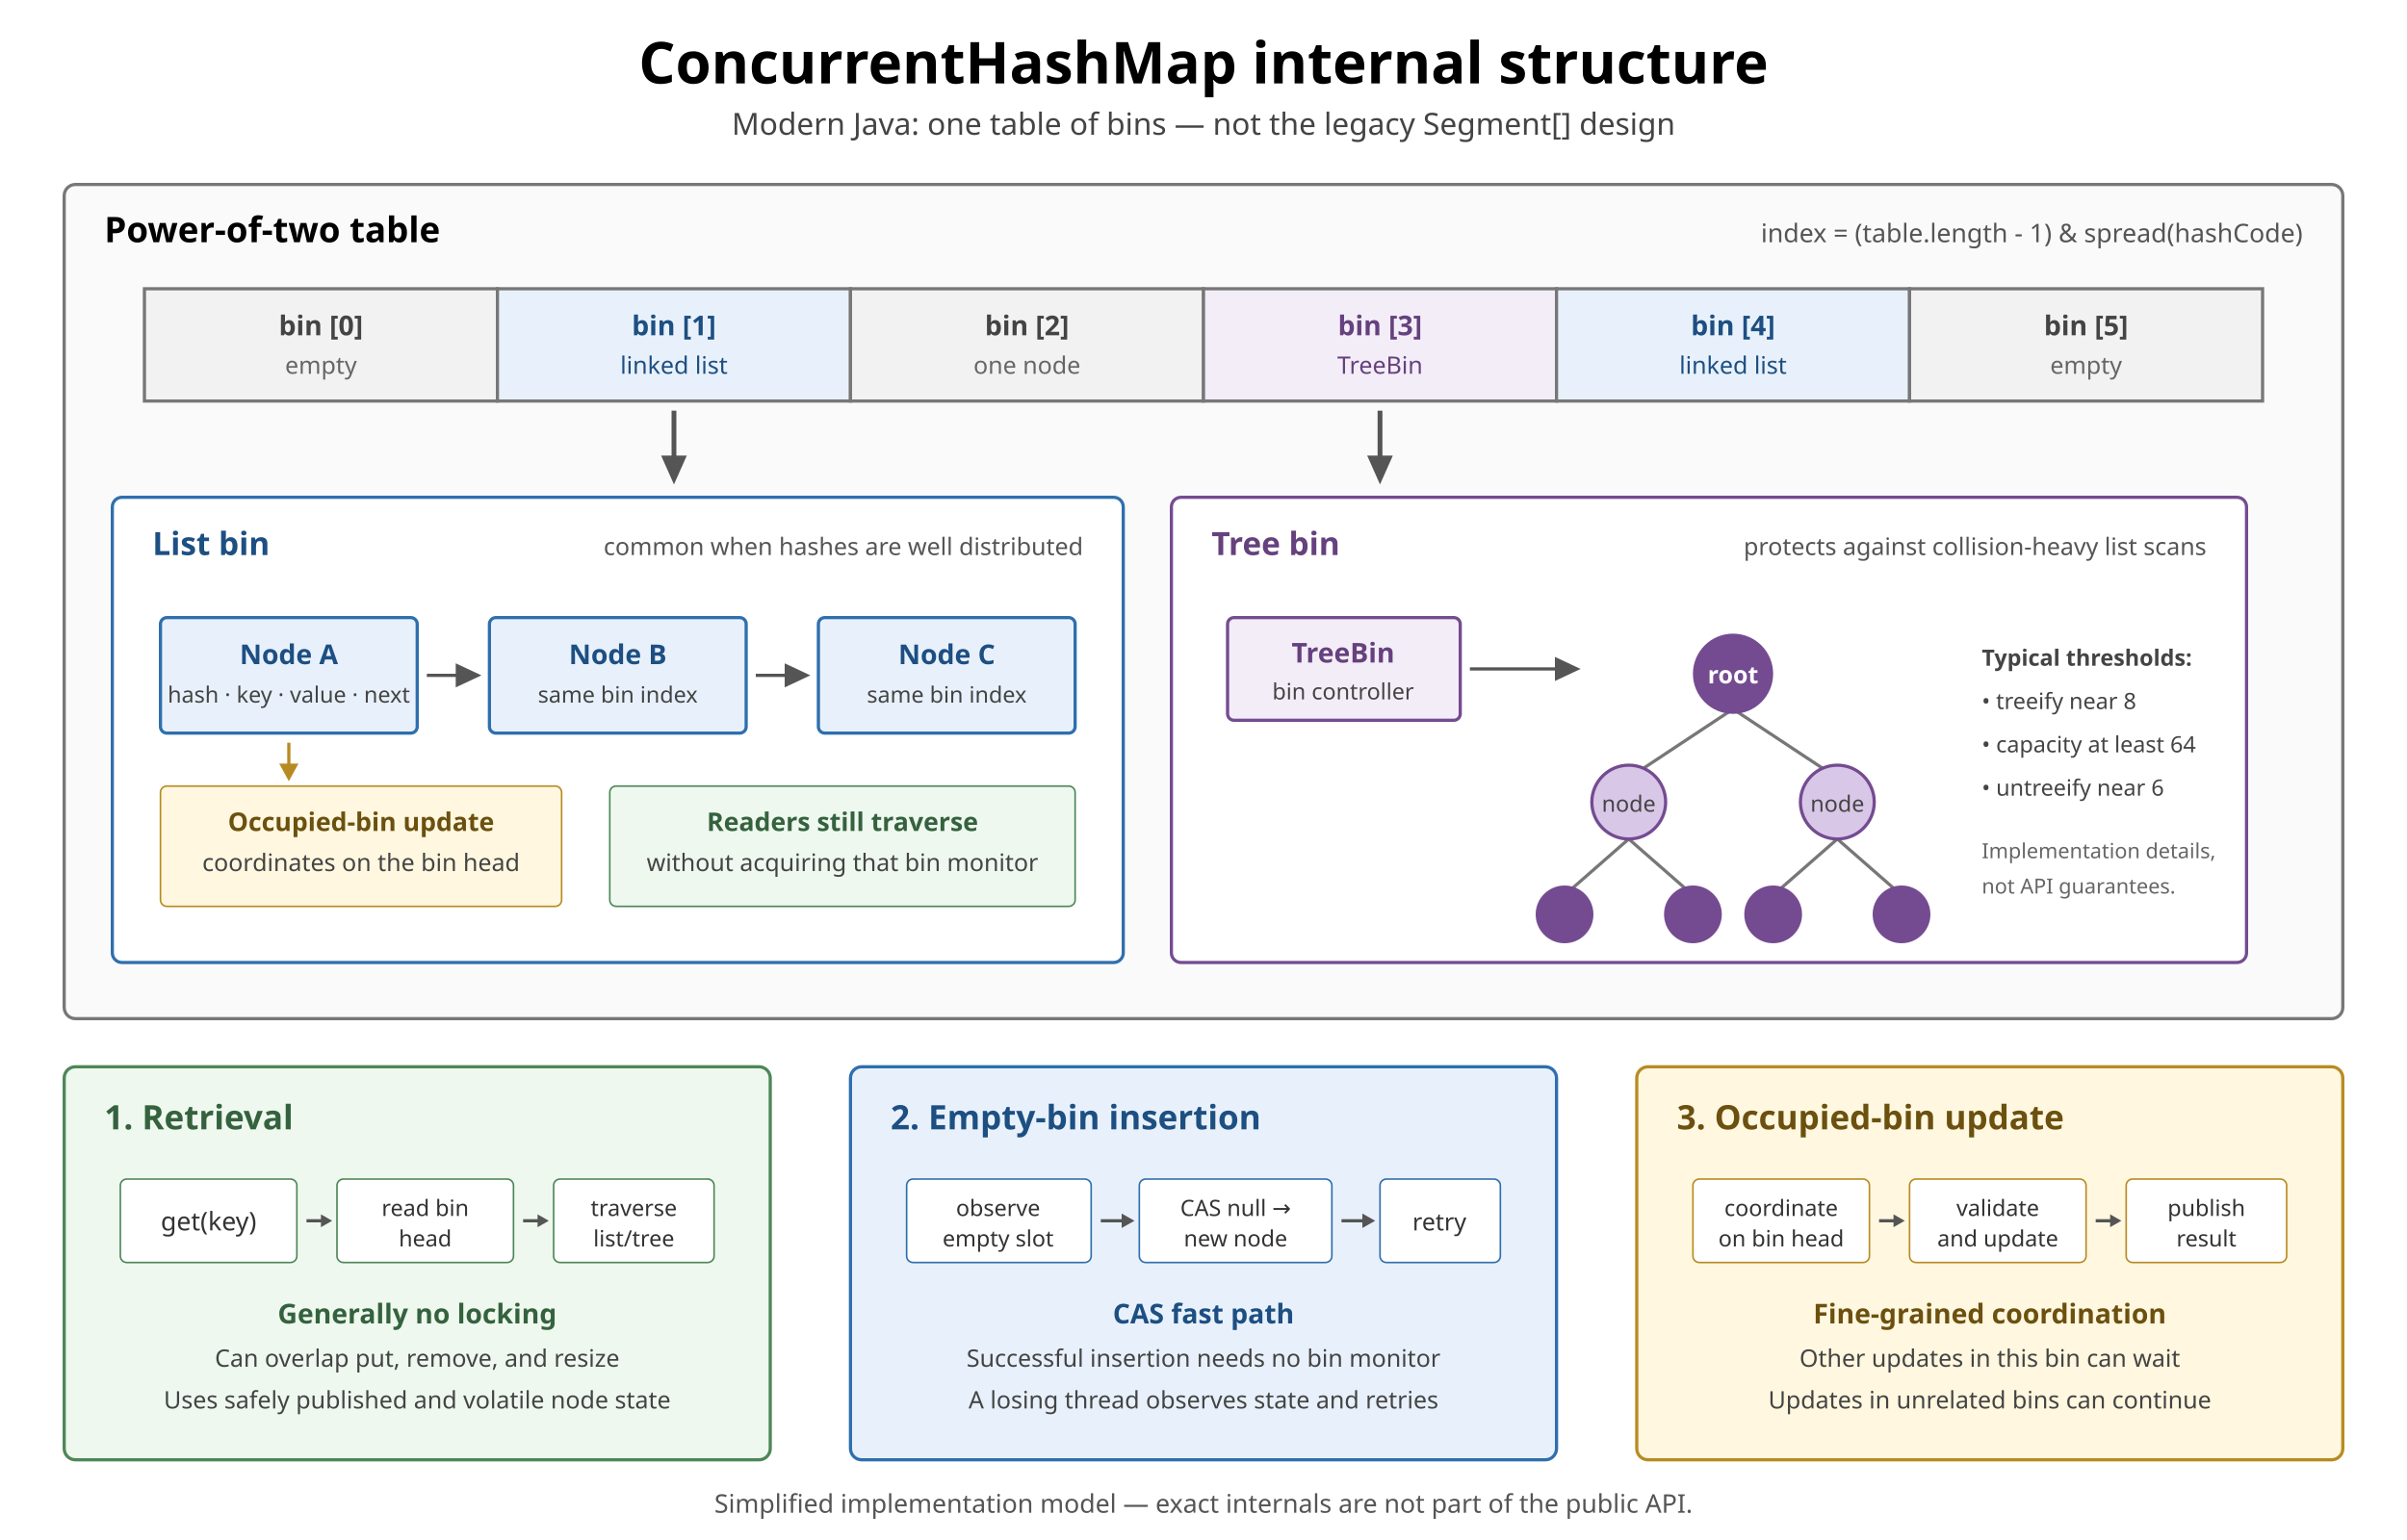
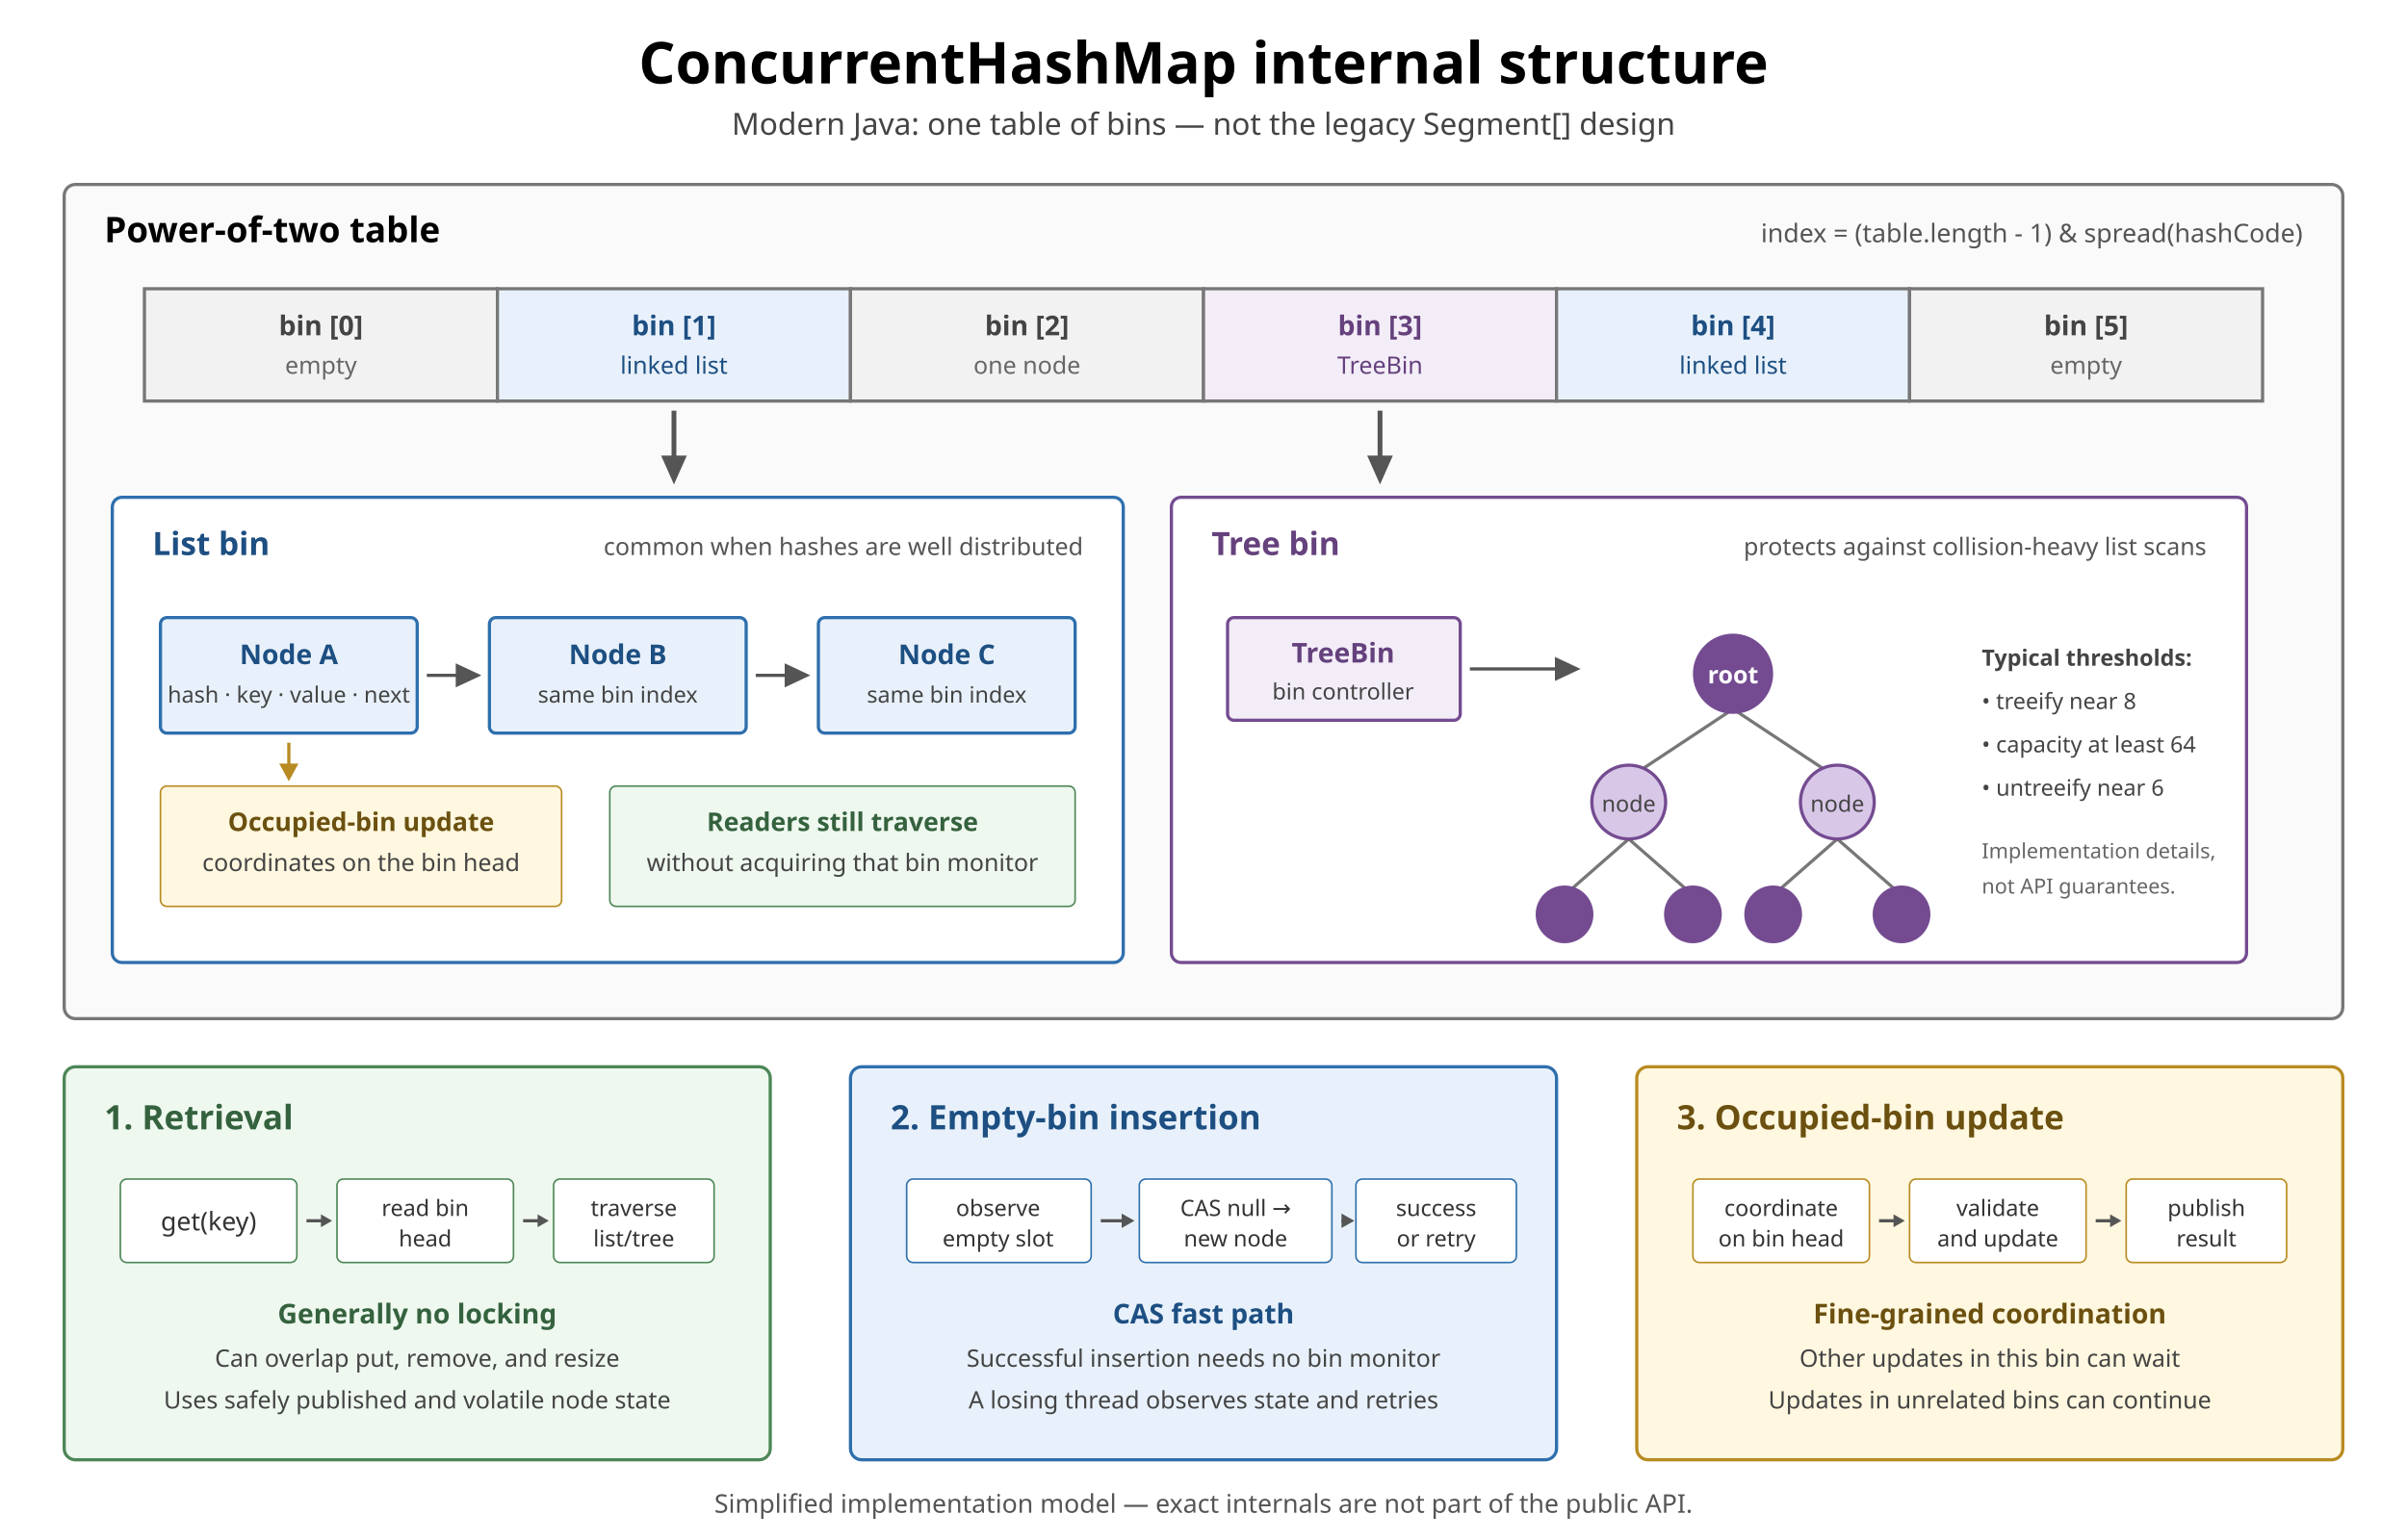
<svg xmlns="http://www.w3.org/2000/svg" width="1500" height="960" viewBox="0 0 1500 960" role="img" aria-labelledby="title description">
  <rect width="1500" height="960" fill="white" />
  <text x="750" y="52" text-anchor="middle" font-family="sans-serif" font-size="36" font-weight="bold" fill="black">ConcurrentHashMap internal structure</text>
  <text x="750" y="84" text-anchor="middle" font-family="sans-serif" font-size="19" fill="#444">Modern Java: one table of bins — not the legacy Segment[] design</text>
  <rect x="40" y="115" width="1420" height="520" rx="7" fill="#fafafa" stroke="#777" stroke-width="2" />
  <text x="65" y="151" font-family="sans-serif" font-size="22" font-weight="bold" fill="black">Power-of-two table</text>
  <text x="1435" y="151" text-anchor="end" font-family="sans-serif" font-size="16" fill="#555">index = (table.length - 1) &amp; spread(hashCode)</text>
  <rect x="90" y="180" width="220" height="70" fill="#f2f2f2" stroke="#777" stroke-width="2" />
  <rect x="310" y="180" width="220" height="70" fill="#e8f1fb" stroke="#777" stroke-width="2" />
  <rect x="530" y="180" width="220" height="70" fill="#f2f2f2" stroke="#777" stroke-width="2" />
  <rect x="750" y="180" width="220" height="70" fill="#f3edf8" stroke="#777" stroke-width="2" />
  <rect x="970" y="180" width="220" height="70" fill="#e8f1fb" stroke="#777" stroke-width="2" />
  <rect x="1190" y="180" width="220" height="70" fill="#f2f2f2" stroke="#777" stroke-width="2" />
  <text x="200" y="209" text-anchor="middle" font-family="sans-serif" font-size="17" font-weight="bold" fill="#444">bin [0]</text>
  <text x="200" y="233" text-anchor="middle" font-family="sans-serif" font-size="15" fill="#666">empty</text>
  <text x="420" y="209" text-anchor="middle" font-family="sans-serif" font-size="17" font-weight="bold" fill="#1d4f82">bin [1]</text>
  <text x="420" y="233" text-anchor="middle" font-family="sans-serif" font-size="15" fill="#1d4f82">linked list</text>
  <text x="640" y="209" text-anchor="middle" font-family="sans-serif" font-size="17" font-weight="bold" fill="#444">bin [2]</text>
  <text x="640" y="233" text-anchor="middle" font-family="sans-serif" font-size="15" fill="#666">one node</text>
  <text x="860" y="209" text-anchor="middle" font-family="sans-serif" font-size="17" font-weight="bold" fill="#65417d">bin [3]</text>
  <text x="860" y="233" text-anchor="middle" font-family="sans-serif" font-size="15" fill="#65417d">TreeBin</text>
  <text x="1080" y="209" text-anchor="middle" font-family="sans-serif" font-size="17" font-weight="bold" fill="#1d4f82">bin [4]</text>
  <text x="1080" y="233" text-anchor="middle" font-family="sans-serif" font-size="15" fill="#1d4f82">linked list</text>
  <text x="1300" y="209" text-anchor="middle" font-family="sans-serif" font-size="17" font-weight="bold" fill="#444">bin [5]</text>
  <text x="1300" y="233" text-anchor="middle" font-family="sans-serif" font-size="15" fill="#666">empty</text>
  <path d="M420 256V285" fill="none" stroke="#555" stroke-width="3" stroke-linecap="butt" />
  <polygon points="420,302 412,284 428,284" fill="#555" />
  <path d="M860 256V285" fill="none" stroke="#555" stroke-width="3" stroke-linecap="butt" />
  <polygon points="860,302 852,284 868,284" fill="#555" />
  <rect x="70" y="310" width="630" height="290" rx="6" fill="white" stroke="#2f6fad" stroke-width="2" />
  <text x="95" y="346" font-family="sans-serif" font-size="20" font-weight="bold" fill="#1d4f82">List bin</text>
  <text x="675" y="346" text-anchor="end" font-family="sans-serif" font-size="15" fill="#555">common when hashes are well distributed</text>
  <rect x="100" y="385" width="160" height="72" rx="4" fill="#e8f1fb" stroke="#2f6fad" stroke-width="2" />
  <rect x="305" y="385" width="160" height="72" rx="4" fill="#e8f1fb" stroke="#2f6fad" stroke-width="2" />
  <rect x="510" y="385" width="160" height="72" rx="4" fill="#e8f1fb" stroke="#2f6fad" stroke-width="2" />
  <text x="180" y="414" text-anchor="middle" font-family="sans-serif" font-size="17" font-weight="bold" fill="#1d4f82">Node A</text>
  <text x="180" y="438" text-anchor="middle" font-family="sans-serif" font-size="14" fill="#444">hash · key · value · next</text>
  <text x="385" y="414" text-anchor="middle" font-family="sans-serif" font-size="17" font-weight="bold" fill="#1d4f82">Node B</text>
  <text x="385" y="438" text-anchor="middle" font-family="sans-serif" font-size="14" fill="#444">same bin index</text>
  <text x="590" y="414" text-anchor="middle" font-family="sans-serif" font-size="17" font-weight="bold" fill="#1d4f82">Node C</text>
  <text x="590" y="438" text-anchor="middle" font-family="sans-serif" font-size="14" fill="#444">same bin index</text>
  <path d="M266 421H285" fill="none" stroke="#555" stroke-width="2" stroke-linecap="butt" />
  <polygon points="300,421 284,413.5 284,428.5" fill="#555" />
  <path d="M471 421H490" fill="none" stroke="#555" stroke-width="2" stroke-linecap="butt" />
  <polygon points="505,421 489,413.5 489,428.5" fill="#555" />
  <rect x="100" y="490" width="250" height="75" rx="4" fill="#fff7df" stroke="#b88b22" />
  <text x="225" y="518" text-anchor="middle" font-family="sans-serif" font-size="16" font-weight="bold" fill="#6b500f">Occupied-bin update</text>
  <text x="225" y="543" text-anchor="middle" font-family="sans-serif" font-size="15" fill="#444">coordinates on the bin head</text>
  <path d="M180 463V477" fill="none" stroke="#b88b22" stroke-width="2" stroke-linecap="butt" />
  <polygon points="180,487 174,476 186,476" fill="#b88b22" />
  <rect x="380" y="490" width="290" height="75" rx="4" fill="#eef8ef" stroke="#4d8758" />
  <text x="525" y="518" text-anchor="middle" font-family="sans-serif" font-size="16" font-weight="bold" fill="#35623e">Readers still traverse</text>
  <text x="525" y="543" text-anchor="middle" font-family="sans-serif" font-size="15" fill="#444">without acquiring that bin monitor</text>
  <rect x="730" y="310" width="670" height="290" rx="6" fill="white" stroke="#744b91" stroke-width="2" />
  <text x="755" y="346" font-family="sans-serif" font-size="20" font-weight="bold" fill="#65417d">Tree bin</text>
  <text x="1375" y="346" text-anchor="end" font-family="sans-serif" font-size="15" fill="#555">protects against collision-heavy list scans</text>
  <rect x="765" y="385" width="145" height="64" rx="4" fill="#f3edf8" stroke="#744b91" stroke-width="2" />
  <text x="837" y="413" text-anchor="middle" font-family="sans-serif" font-size="17" font-weight="bold" fill="#65417d">TreeBin</text>
  <text x="837" y="436" text-anchor="middle" font-family="sans-serif" font-size="14" fill="#444">bin controller</text>
  <path d="M916 417H970" fill="none" stroke="#555" stroke-width="2" stroke-linecap="butt" />
  <polygon points="985,417 969,409.5 969,424.5" fill="#555" />
  <path d="M1080 442L1015 485M1080 442L1145 485M1015 523L975 558M1015 523L1055 558M1145 523L1105 558M1145 523L1185 558" fill="none" stroke="#777" stroke-width="2" />
  <circle cx="1080" cy="420" r="25" fill="#744b91" />
  <circle cx="1015" cy="500" r="23" fill="#d9c7e8" stroke="#744b91" stroke-width="2" />
  <circle cx="1145" cy="500" r="23" fill="#d9c7e8" stroke="#744b91" stroke-width="2" />
  <circle cx="975" cy="570" r="18" fill="#744b91" />
  <circle cx="1055" cy="570" r="18" fill="#744b91" />
  <circle cx="1105" cy="570" r="18" fill="#744b91" />
  <circle cx="1185" cy="570" r="18" fill="#744b91" />
  <text x="1080" y="426" text-anchor="middle" font-family="sans-serif" font-size="15" font-weight="bold" fill="white">root</text>
  <text x="1015" y="506" text-anchor="middle" font-family="sans-serif" font-size="14" fill="#444">node</text>
  <text x="1145" y="506" text-anchor="middle" font-family="sans-serif" font-size="14" fill="#444">node</text>
  <text x="1235" y="415" font-family="sans-serif" font-size="14" font-weight="bold" fill="#444">Typical thresholds:</text>
  <text x="1235" y="442" font-family="sans-serif" font-size="14" fill="#444">• treeify near 8</text>
  <text x="1235" y="469" font-family="sans-serif" font-size="14" fill="#444">• capacity at least 64</text>
  <text x="1235" y="496" font-family="sans-serif" font-size="14" fill="#444">• untreeify near 6</text>
  <text x="1235" y="535" font-family="sans-serif" font-size="13" fill="#666">Implementation details,</text>
  <text x="1235" y="557" font-family="sans-serif" font-size="13" fill="#666">not API guarantees.</text>
  <rect x="40" y="665" width="440" height="245" rx="7" fill="#eef8ef" stroke="#4d8758" stroke-width="2" />
  <text x="65" y="704" font-family="sans-serif" font-size="21" font-weight="bold" fill="#35623e">1. Retrieval</text>
  <rect x="75" y="735" width="110" height="52" rx="4" fill="white" stroke="#4d8758" />
  <rect x="210" y="735" width="110" height="52" rx="4" fill="white" stroke="#4d8758" />
  <rect x="345" y="735" width="100" height="52" rx="4" fill="white" stroke="#4d8758" />
  <text x="130" y="767" text-anchor="middle" font-family="sans-serif" font-size="16" fill="#333">get(key)</text>
  <text x="265" y="758" text-anchor="middle" font-family="sans-serif" font-size="14" fill="#333">read bin</text>
  <text x="265" y="777" text-anchor="middle" font-family="sans-serif" font-size="14" fill="#333">head</text>
  <text x="395" y="758" text-anchor="middle" font-family="sans-serif" font-size="14" fill="#333">traverse</text>
  <text x="395" y="777" text-anchor="middle" font-family="sans-serif" font-size="14" fill="#333">list/tree</text>
  <path d="M191 761H201" fill="none" stroke="#555" stroke-width="2" />
  <polygon points="207,761 200,757 200,765" fill="#555" />
  <path d="M326 761H336" fill="none" stroke="#555" stroke-width="2" />
  <polygon points="342,761 335,757 335,765" fill="#555" />
  <text x="260" y="825" text-anchor="middle" font-family="sans-serif" font-size="17" font-weight="bold" fill="#35623e">Generally no locking</text>
  <text x="260" y="852" text-anchor="middle" font-family="sans-serif" font-size="15" fill="#444">Can overlap put, remove, and resize</text>
  <text x="260" y="878" text-anchor="middle" font-family="sans-serif" font-size="15" fill="#444">Uses safely published and volatile node state</text>
  <rect x="530" y="665" width="440" height="245" rx="7" fill="#e8f1fb" stroke="#2f6fad" stroke-width="2" />
  <text x="555" y="704" font-family="sans-serif" font-size="21" font-weight="bold" fill="#1d4f82">2. Empty-bin insertion</text>
  <rect x="565" y="735" width="115" height="52" rx="4" fill="white" stroke="#2f6fad" />
  <rect x="710" y="735" width="120" height="52" rx="4" fill="white" stroke="#2f6fad" />
-   <rect x="860" y="735" width="75" height="52" rx="4" fill="white" stroke="#2f6fad" />
+   <rect id="empty-bin-cas-outcome" x="845" y="735" width="100" height="52" rx="4" fill="white" stroke="#2f6fad" />
  <text x="622" y="758" text-anchor="middle" font-family="sans-serif" font-size="14" fill="#333">observe</text>
  <text x="622" y="777" text-anchor="middle" font-family="sans-serif" font-size="14" fill="#333">empty slot</text>
  <text x="770" y="758" text-anchor="middle" font-family="sans-serif" font-size="14" fill="#333">CAS null →</text>
  <text x="770" y="777" text-anchor="middle" font-family="sans-serif" font-size="14" fill="#333">new node</text>
-   <text x="897" y="767" text-anchor="middle" font-family="sans-serif" font-size="15" fill="#333">retry</text>
+   <text x="895" y="758" text-anchor="middle" font-family="sans-serif" font-size="14" fill="#333">success</text>
+   <text x="895" y="777" text-anchor="middle" font-family="sans-serif" font-size="14" fill="#333">or retry</text>
  <path d="M686 761H700" fill="none" stroke="#555" stroke-width="2" />
  <polygon points="707,761 699,756.5 699,765.5" fill="#555" />
-   <path d="M836 761H850" fill="none" stroke="#555" stroke-width="2" />
-   <polygon points="857,761 849,756.5 849,765.5" fill="#555" />
+   <path d="M836 761H837" fill="none" stroke="#555" stroke-width="2" />
+   <polygon points="844,761 836,756.5 836,765.5" fill="#555" />
  <text x="750" y="825" text-anchor="middle" font-family="sans-serif" font-size="17" font-weight="bold" fill="#1d4f82">CAS fast path</text>
  <text x="750" y="852" text-anchor="middle" font-family="sans-serif" font-size="15" fill="#444">Successful insertion needs no bin monitor</text>
  <text x="750" y="878" text-anchor="middle" font-family="sans-serif" font-size="15" fill="#444">A losing thread observes state and retries</text>
  <rect x="1020" y="665" width="440" height="245" rx="7" fill="#fff7df" stroke="#b88b22" stroke-width="2" />
  <text x="1045" y="704" font-family="sans-serif" font-size="21" font-weight="bold" fill="#6b500f">3. Occupied-bin update</text>
  <rect x="1055" y="735" width="110" height="52" rx="4" fill="white" stroke="#b88b22" />
  <rect x="1190" y="735" width="110" height="52" rx="4" fill="white" stroke="#b88b22" />
  <rect x="1325" y="735" width="100" height="52" rx="4" fill="white" stroke="#b88b22" />
  <text x="1110" y="758" text-anchor="middle" font-family="sans-serif" font-size="14" fill="#333">coordinate</text>
  <text x="1110" y="777" text-anchor="middle" font-family="sans-serif" font-size="14" fill="#333">on bin head</text>
  <text x="1245" y="758" text-anchor="middle" font-family="sans-serif" font-size="14" fill="#333">validate</text>
  <text x="1245" y="777" text-anchor="middle" font-family="sans-serif" font-size="14" fill="#333">and update</text>
  <text x="1375" y="758" text-anchor="middle" font-family="sans-serif" font-size="14" fill="#333">publish</text>
  <text x="1375" y="777" text-anchor="middle" font-family="sans-serif" font-size="14" fill="#333">result</text>
  <path d="M1171 761H1181" fill="none" stroke="#555" stroke-width="2" />
  <polygon points="1187,761 1180,757 1180,765" fill="#555" />
  <path d="M1306 761H1316" fill="none" stroke="#555" stroke-width="2" />
  <polygon points="1322,761 1315,757 1315,765" fill="#555" />
  <text x="1240" y="825" text-anchor="middle" font-family="sans-serif" font-size="17" font-weight="bold" fill="#6b500f">Fine-grained coordination</text>
  <text x="1240" y="852" text-anchor="middle" font-family="sans-serif" font-size="15" fill="#444">Other updates in this bin can wait</text>
  <text x="1240" y="878" text-anchor="middle" font-family="sans-serif" font-size="15" fill="#444">Updates in unrelated bins can continue</text>
  <text x="750" y="943" text-anchor="middle" font-family="sans-serif" font-size="16" fill="#555">Simplified implementation model — exact internals are not part of the public API.</text>
</svg>
